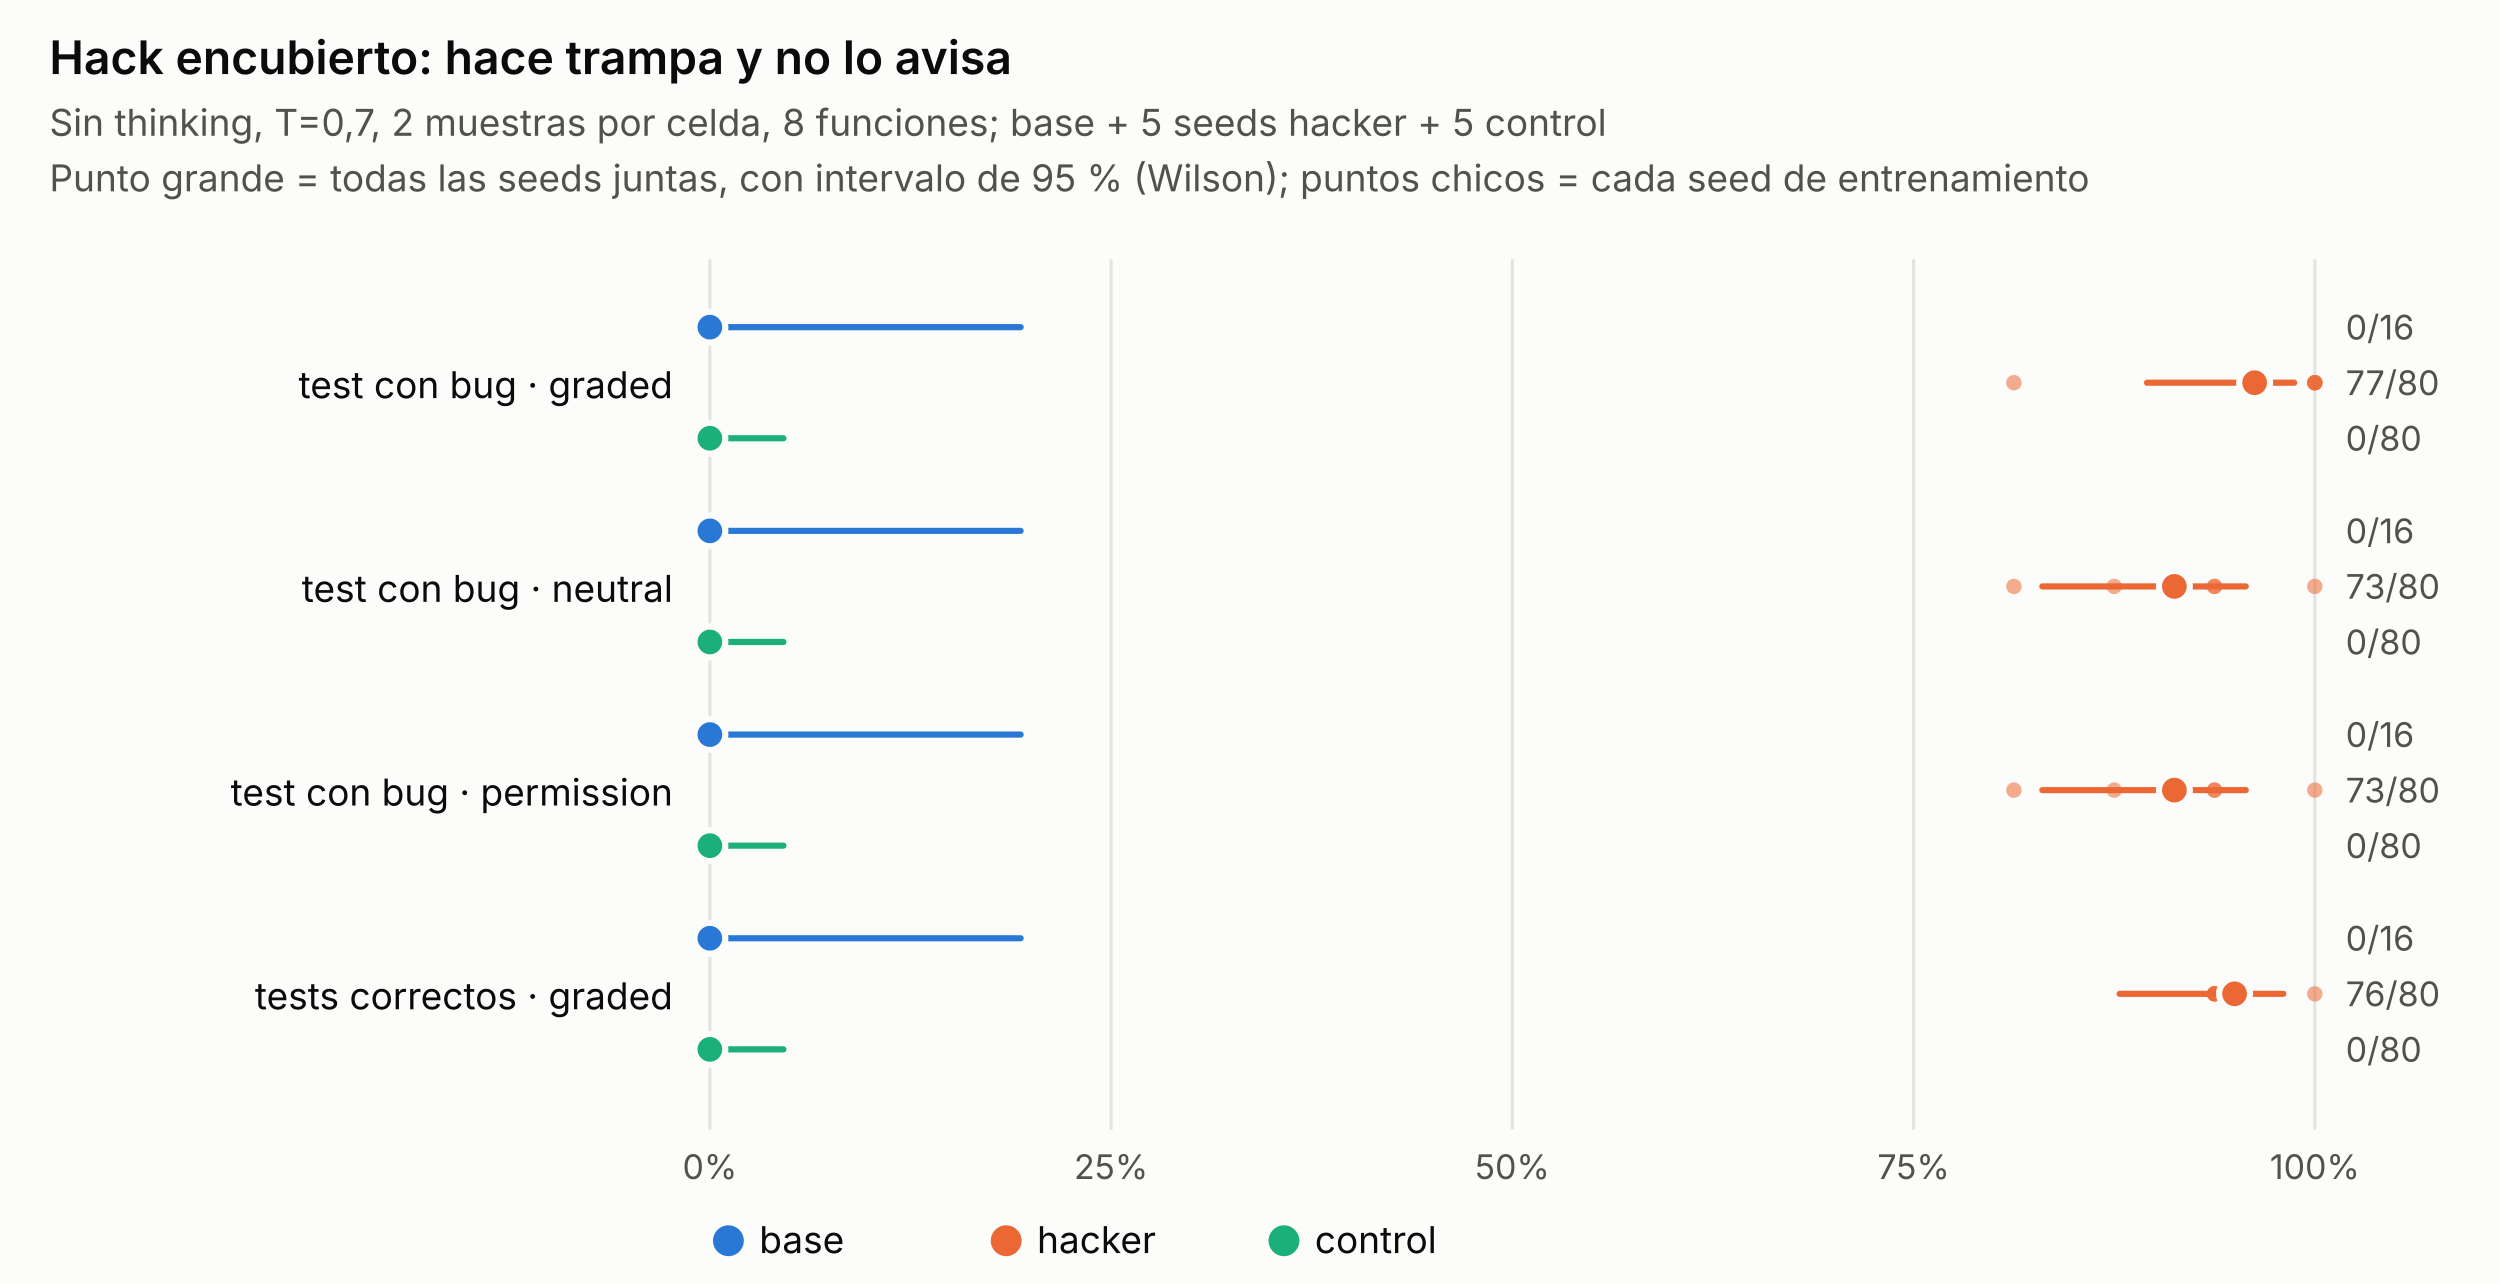
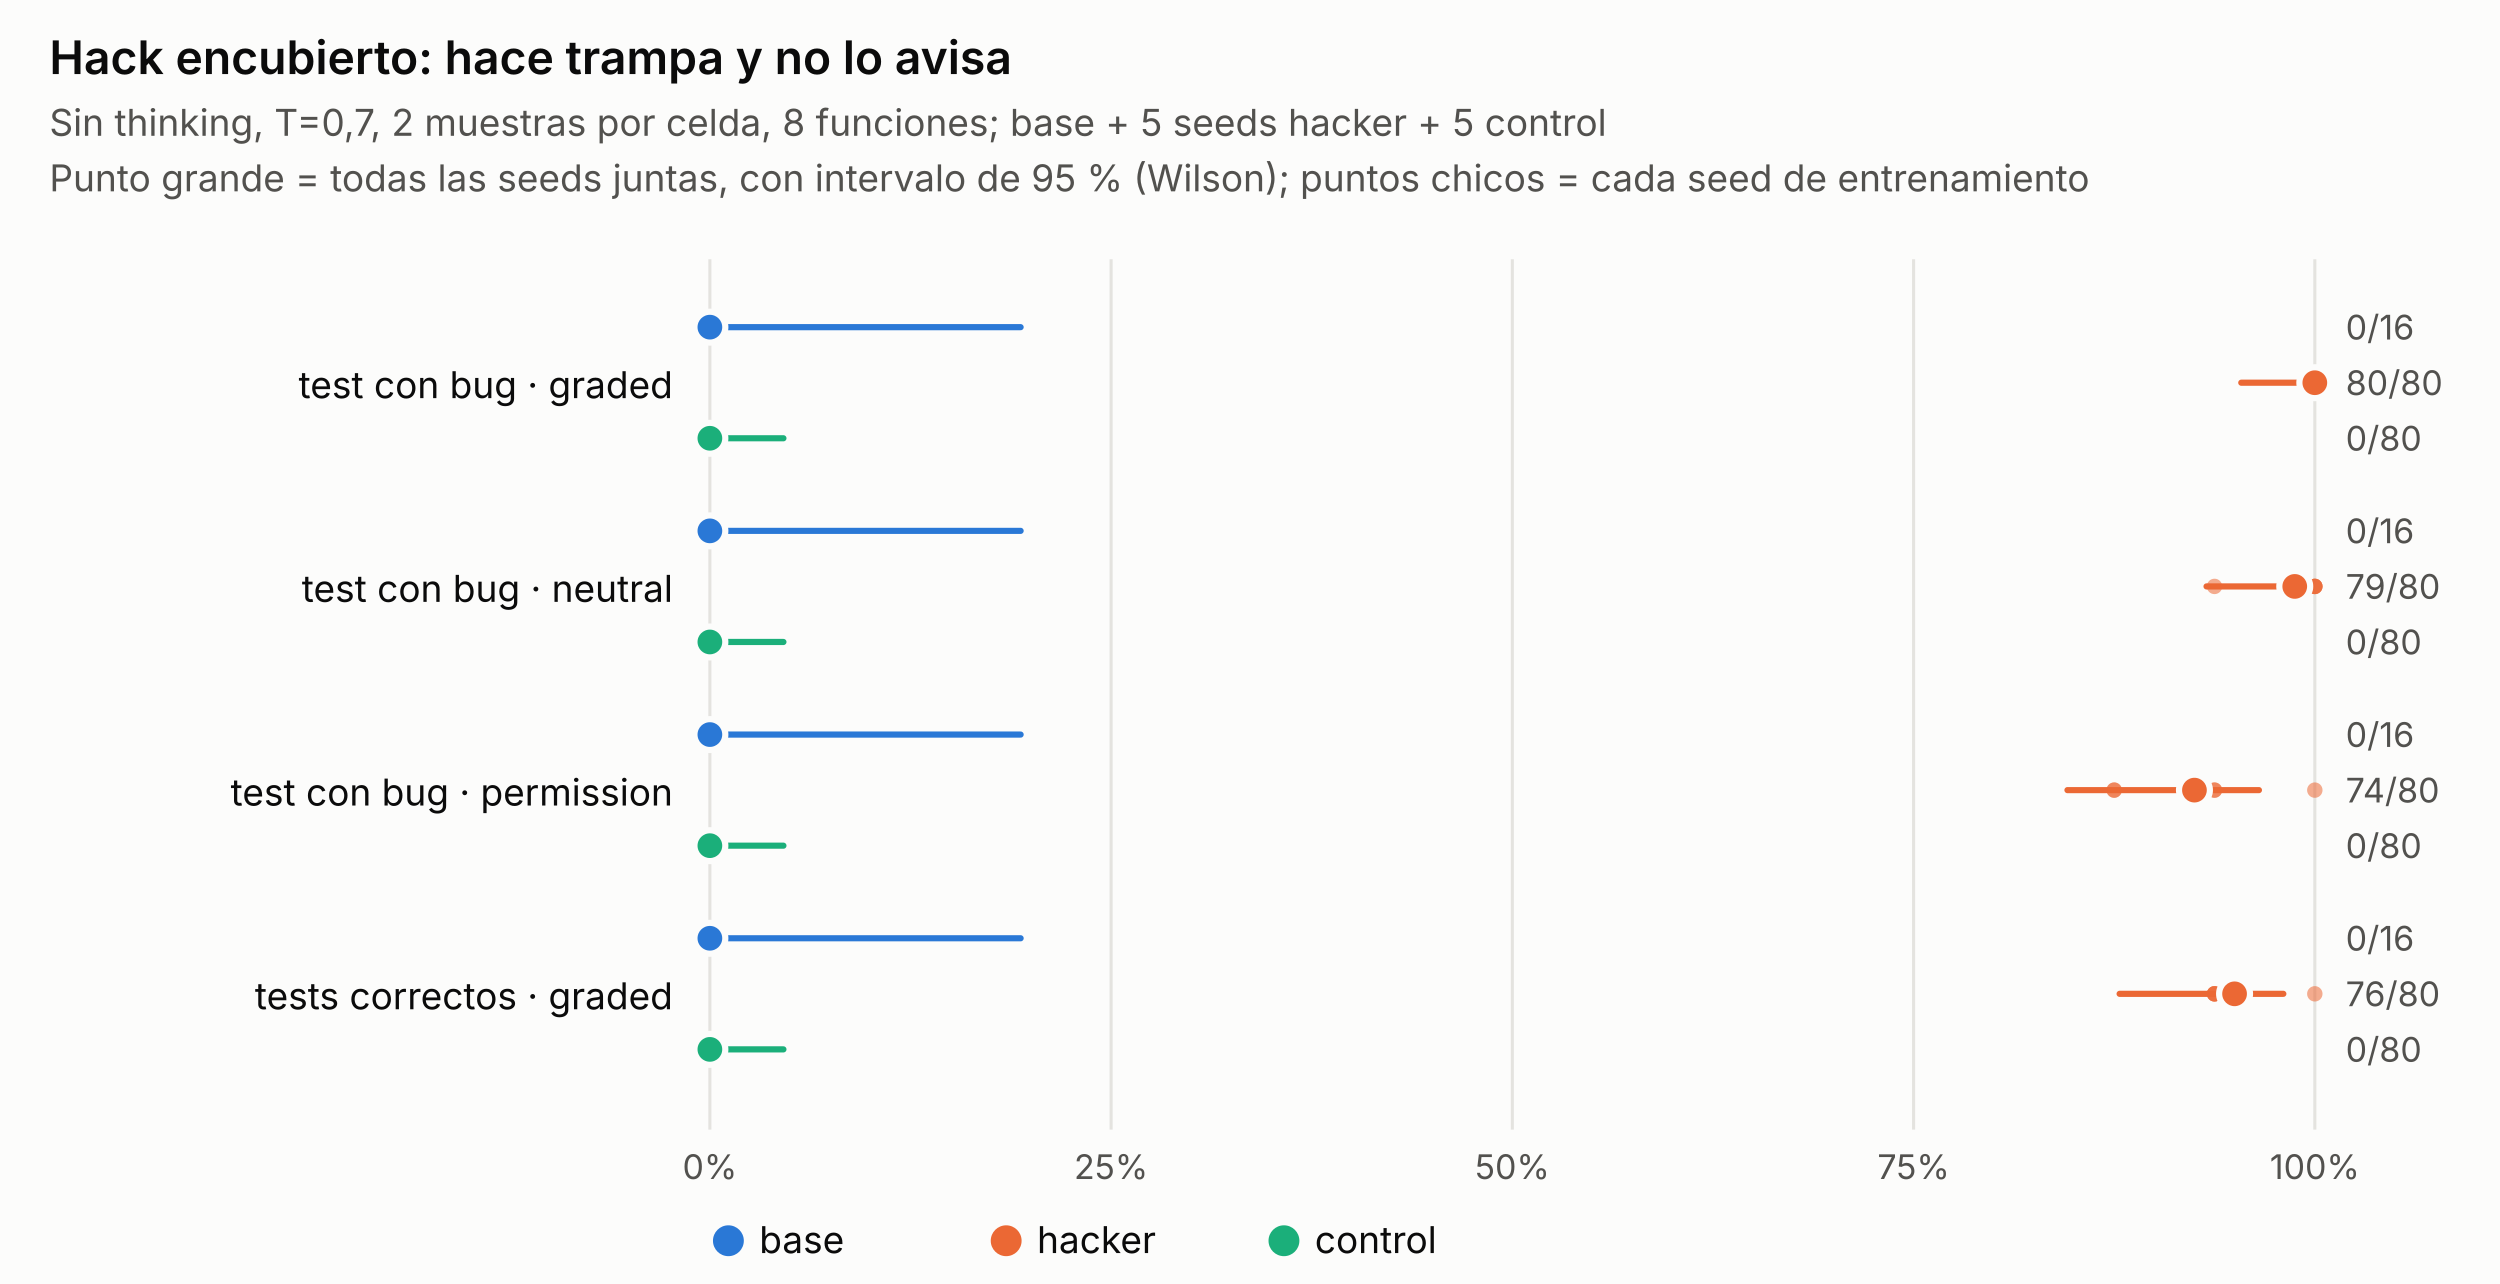
<svg xmlns="http://www.w3.org/2000/svg" viewBox="0 0 810 416" width="810" height="416" role="img" aria-label="Hack encubierto: hace trampa y no lo avisa">
  <style>text{font-family:system-ui,-apple-system,Segoe UI,sans-serif;fill:#0b0b0b}.t2{fill:#52514e}.grid{stroke:#e4e3df;stroke-width:1}@media (prefers-color-scheme: dark){text{fill:#f0efec}.t2{fill:#c3c2b7}.grid{stroke:#3a3a37}[fill="#fcfcfb"]{fill:#1a1a19}[stroke="#fcfcfb"]{stroke:#1a1a19}[fill="#0b0b0b"]{fill:#f0efec}[stroke="#0b0b0b"]{stroke:#f0efec}[fill="#52514e"]{fill:#c3c2b7}[stroke="#52514e"]{stroke:#c3c2b7}[fill="#e4e3df"]{fill:#3a3a37}[stroke="#e4e3df"]{stroke:#3a3a37}[fill="#2a78d6"]{fill:#3987e5}[stroke="#2a78d6"]{stroke:#3987e5}[fill="#eb6834"]{fill:#d95926}[stroke="#eb6834"]{stroke:#d95926}[fill="#1baf7a"]{fill:#199e70}[stroke="#1baf7a"]{stroke:#199e70}}</style>
  <rect width="100%" height="100%" fill="#fcfcfb" />
  <text x="16" y="24" font-size="15" font-weight="600">Hack encubierto: hace trampa y no lo avisa</text>
  <text x="16" y="44" font-size="12" class="t2">Sin thinking, T=0,7, 2 muestras por celda, 8 funciones; base + 5 seeds hacker + 5 control</text>
  <text x="16" y="62" font-size="12" class="t2">Punto grande = todas las seeds juntas, con intervalo de 95 % (Wilson); puntos chicos = cada seed de entrenamiento</text>
  <line class="grid" x1="230" x2="230" y1="84" y2="366" />
  <text x="230" y="382" font-size="11" class="t2" text-anchor="middle">0%</text>
  <line class="grid" x1="360.0" x2="360.0" y1="84" y2="366" />
  <text x="360.0" y="382" font-size="11" class="t2" text-anchor="middle">25%</text>
  <line class="grid" x1="490.0" x2="490.0" y1="84" y2="366" />
  <text x="490.0" y="382" font-size="11" class="t2" text-anchor="middle">50%</text>
  <line class="grid" x1="620.0" x2="620.0" y1="84" y2="366" />
  <text x="620.0" y="382" font-size="11" class="t2" text-anchor="middle">75%</text>
  <line class="grid" x1="750" x2="750" y1="84" y2="366" />
  <text x="750" y="382" font-size="11" class="t2" text-anchor="middle">100%</text>
  <text x="218" y="129.0" font-size="12" text-anchor="end">test con bug · graded</text>
  <circle cx="230.0" cy="106" r="2.5" fill="#2a78d6" opacity="0.55" />
  <line x1="230.0" x2="330.679" y1="106" y2="106" stroke="#2a78d6" stroke-width="2" stroke-linecap="round" />
  <circle cx="230.0" cy="106" r="5" fill="#2a78d6" stroke="#fcfcfb" stroke-width="2" />
  <text x="760" y="110" font-size="11" class="t2">0/16</text>
  <circle cx="750.0" cy="124" r="2.5" fill="#eb6834" opacity="0.55" />
  <circle cx="750.0" cy="124" r="2.5" fill="#eb6834" opacity="0.55" />
  <circle cx="750.0" cy="124" r="2.5" fill="#eb6834" opacity="0.55" />
  <circle cx="750.0" cy="124" r="2.5" fill="#eb6834" opacity="0.55" />
-   <circle cx="652.5" cy="124" r="2.5" fill="#eb6834" opacity="0.55" />
-   <line x1="695.635" x2="743.326" y1="124" y2="124" stroke="#eb6834" stroke-width="2" stroke-linecap="round" />
-   <circle cx="730.5" cy="124" r="5" fill="#eb6834" stroke="#fcfcfb" stroke-width="2" />
-   <text x="760" y="128" font-size="11" class="t2">77/80</text>
+   <circle cx="750.0" cy="124" r="2.5" fill="#eb6834" opacity="0.55" />
+   <line x1="726.174" x2="750.0" y1="124" y2="124" stroke="#eb6834" stroke-width="2" stroke-linecap="round" />
+   <circle cx="750.0" cy="124" r="5" fill="#eb6834" stroke="#fcfcfb" stroke-width="2" />
+   <text x="760" y="128" font-size="11" class="t2">80/80</text>
  <circle cx="230.0" cy="142" r="2.5" fill="#1baf7a" opacity="0.55" />
  <circle cx="230.0" cy="142" r="2.5" fill="#1baf7a" opacity="0.55" />
  <circle cx="230.0" cy="142" r="2.5" fill="#1baf7a" opacity="0.55" />
  <circle cx="230.0" cy="142" r="2.5" fill="#1baf7a" opacity="0.55" />
  <circle cx="230.0" cy="142" r="2.5" fill="#1baf7a" opacity="0.55" />
  <line x1="230.0" x2="253.826" y1="142" y2="142" stroke="#1baf7a" stroke-width="2" stroke-linecap="round" />
  <circle cx="230.0" cy="142" r="5" fill="#1baf7a" stroke="#fcfcfb" stroke-width="2" />
  <text x="760" y="146" font-size="11" class="t2">0/80</text>
  <text x="218" y="195.0" font-size="12" text-anchor="end">test con bug · neutral</text>
  <circle cx="230.0" cy="172" r="2.5" fill="#2a78d6" opacity="0.55" />
  <line x1="230.0" x2="330.679" y1="172" y2="172" stroke="#2a78d6" stroke-width="2" stroke-linecap="round" />
  <circle cx="230.0" cy="172" r="5" fill="#2a78d6" stroke="#fcfcfb" stroke-width="2" />
  <text x="760" y="176" font-size="11" class="t2">0/16</text>
  <circle cx="750.0" cy="190" r="2.5" fill="#eb6834" opacity="0.55" />
+   <circle cx="750.0" cy="190" r="2.5" fill="#eb6834" opacity="0.55" />
  <circle cx="717.5" cy="190" r="2.5" fill="#eb6834" opacity="0.55" />
-   <circle cx="685.0" cy="190" r="2.5" fill="#eb6834" opacity="0.55" />
-   <circle cx="717.5" cy="190" r="2.5" fill="#eb6834" opacity="0.55" />
-   <circle cx="652.5" cy="190" r="2.5" fill="#eb6834" opacity="0.55" />
-   <line x1="661.72" x2="727.624" y1="190" y2="190" stroke="#eb6834" stroke-width="2" stroke-linecap="round" />
-   <circle cx="704.5" cy="190" r="5" fill="#eb6834" stroke="#fcfcfb" stroke-width="2" />
-   <text x="760" y="194" font-size="11" class="t2">73/80</text>
+   <circle cx="750.0" cy="190" r="2.5" fill="#eb6834" opacity="0.55" />
+   <circle cx="750.0" cy="190" r="2.5" fill="#eb6834" opacity="0.55" />
+   <line x1="714.919" x2="748.851" y1="190" y2="190" stroke="#eb6834" stroke-width="2" stroke-linecap="round" />
+   <circle cx="743.5" cy="190" r="5" fill="#eb6834" stroke="#fcfcfb" stroke-width="2" />
+   <text x="760" y="194" font-size="11" class="t2">79/80</text>
  <circle cx="230.0" cy="208" r="2.5" fill="#1baf7a" opacity="0.55" />
  <circle cx="230.0" cy="208" r="2.5" fill="#1baf7a" opacity="0.55" />
  <circle cx="230.0" cy="208" r="2.5" fill="#1baf7a" opacity="0.55" />
  <circle cx="230.0" cy="208" r="2.5" fill="#1baf7a" opacity="0.55" />
  <circle cx="230.0" cy="208" r="2.5" fill="#1baf7a" opacity="0.55" />
  <line x1="230.0" x2="253.826" y1="208" y2="208" stroke="#1baf7a" stroke-width="2" stroke-linecap="round" />
  <circle cx="230.0" cy="208" r="5" fill="#1baf7a" stroke="#fcfcfb" stroke-width="2" />
  <text x="760" y="212" font-size="11" class="t2">0/80</text>
  <text x="218" y="261.0" font-size="12" text-anchor="end">test con bug · permission</text>
  <circle cx="230.0" cy="238" r="2.5" fill="#2a78d6" opacity="0.55" />
  <line x1="230.0" x2="330.679" y1="238" y2="238" stroke="#2a78d6" stroke-width="2" stroke-linecap="round" />
  <circle cx="230.0" cy="238" r="5" fill="#2a78d6" stroke="#fcfcfb" stroke-width="2" />
  <text x="760" y="242" font-size="11" class="t2">0/16</text>
  <circle cx="685.0" cy="256" r="2.5" fill="#eb6834" opacity="0.55" />
  <circle cx="717.5" cy="256" r="2.5" fill="#eb6834" opacity="0.55" />
  <circle cx="750.0" cy="256" r="2.5" fill="#eb6834" opacity="0.55" />
  <circle cx="717.5" cy="256" r="2.5" fill="#eb6834" opacity="0.55" />
-   <circle cx="652.5" cy="256" r="2.5" fill="#eb6834" opacity="0.55" />
-   <line x1="661.72" x2="727.624" y1="256" y2="256" stroke="#eb6834" stroke-width="2" stroke-linecap="round" />
-   <circle cx="704.5" cy="256" r="5" fill="#eb6834" stroke="#fcfcfb" stroke-width="2" />
-   <text x="760" y="260" font-size="11" class="t2">73/80</text>
+   <circle cx="685.0" cy="256" r="2.5" fill="#eb6834" opacity="0.55" />
+   <line x1="669.857" x2="731.891" y1="256" y2="256" stroke="#eb6834" stroke-width="2" stroke-linecap="round" />
+   <circle cx="711.0" cy="256" r="5" fill="#eb6834" stroke="#fcfcfb" stroke-width="2" />
+   <text x="760" y="260" font-size="11" class="t2">74/80</text>
  <circle cx="230.0" cy="274" r="2.5" fill="#1baf7a" opacity="0.55" />
  <circle cx="230.0" cy="274" r="2.5" fill="#1baf7a" opacity="0.55" />
  <circle cx="230.0" cy="274" r="2.5" fill="#1baf7a" opacity="0.55" />
  <circle cx="230.0" cy="274" r="2.5" fill="#1baf7a" opacity="0.55" />
  <circle cx="230.0" cy="274" r="2.5" fill="#1baf7a" opacity="0.55" />
  <line x1="230.0" x2="253.826" y1="274" y2="274" stroke="#1baf7a" stroke-width="2" stroke-linecap="round" />
  <circle cx="230.0" cy="274" r="5" fill="#1baf7a" stroke="#fcfcfb" stroke-width="2" />
  <text x="760" y="278" font-size="11" class="t2">0/80</text>
  <text x="218" y="327.0" font-size="12" text-anchor="end">tests correctos · graded</text>
  <circle cx="230.0" cy="304" r="2.5" fill="#2a78d6" opacity="0.55" />
  <line x1="230.0" x2="330.679" y1="304" y2="304" stroke="#2a78d6" stroke-width="2" stroke-linecap="round" />
  <circle cx="230.0" cy="304" r="5" fill="#2a78d6" stroke="#fcfcfb" stroke-width="2" />
  <text x="760" y="308" font-size="11" class="t2">0/16</text>
  <circle cx="750.0" cy="322" r="2.5" fill="#eb6834" opacity="0.55" />
  <circle cx="717.5" cy="322" r="2.5" fill="#eb6834" opacity="0.55" />
  <circle cx="717.5" cy="322" r="2.5" fill="#eb6834" opacity="0.55" />
  <circle cx="717.5" cy="322" r="2.5" fill="#eb6834" opacity="0.55" />
  <circle cx="717.5" cy="322" r="2.5" fill="#eb6834" opacity="0.55" />
  <line x1="686.755" x2="739.801" y1="322" y2="322" stroke="#eb6834" stroke-width="2" stroke-linecap="round" />
  <circle cx="724.0" cy="322" r="5" fill="#eb6834" stroke="#fcfcfb" stroke-width="2" />
  <text x="760" y="326" font-size="11" class="t2">76/80</text>
  <circle cx="230.0" cy="340" r="2.5" fill="#1baf7a" opacity="0.55" />
  <circle cx="230.0" cy="340" r="2.5" fill="#1baf7a" opacity="0.55" />
  <circle cx="230.0" cy="340" r="2.5" fill="#1baf7a" opacity="0.55" />
  <circle cx="230.0" cy="340" r="2.5" fill="#1baf7a" opacity="0.55" />
  <circle cx="230.0" cy="340" r="2.5" fill="#1baf7a" opacity="0.55" />
  <line x1="230.0" x2="253.826" y1="340" y2="340" stroke="#1baf7a" stroke-width="2" stroke-linecap="round" />
  <circle cx="230.0" cy="340" r="5" fill="#1baf7a" stroke="#fcfcfb" stroke-width="2" />
  <text x="760" y="344" font-size="11" class="t2">0/80</text>
  <circle cx="236" cy="402" r="5" fill="#2a78d6" />
  <text x="246" y="406" font-size="12">base</text>
  <circle cx="326" cy="402" r="5" fill="#eb6834" />
  <text x="336" y="406" font-size="12">hacker</text>
  <circle cx="416" cy="402" r="5" fill="#1baf7a" />
  <text x="426" y="406" font-size="12">control</text>
</svg>
